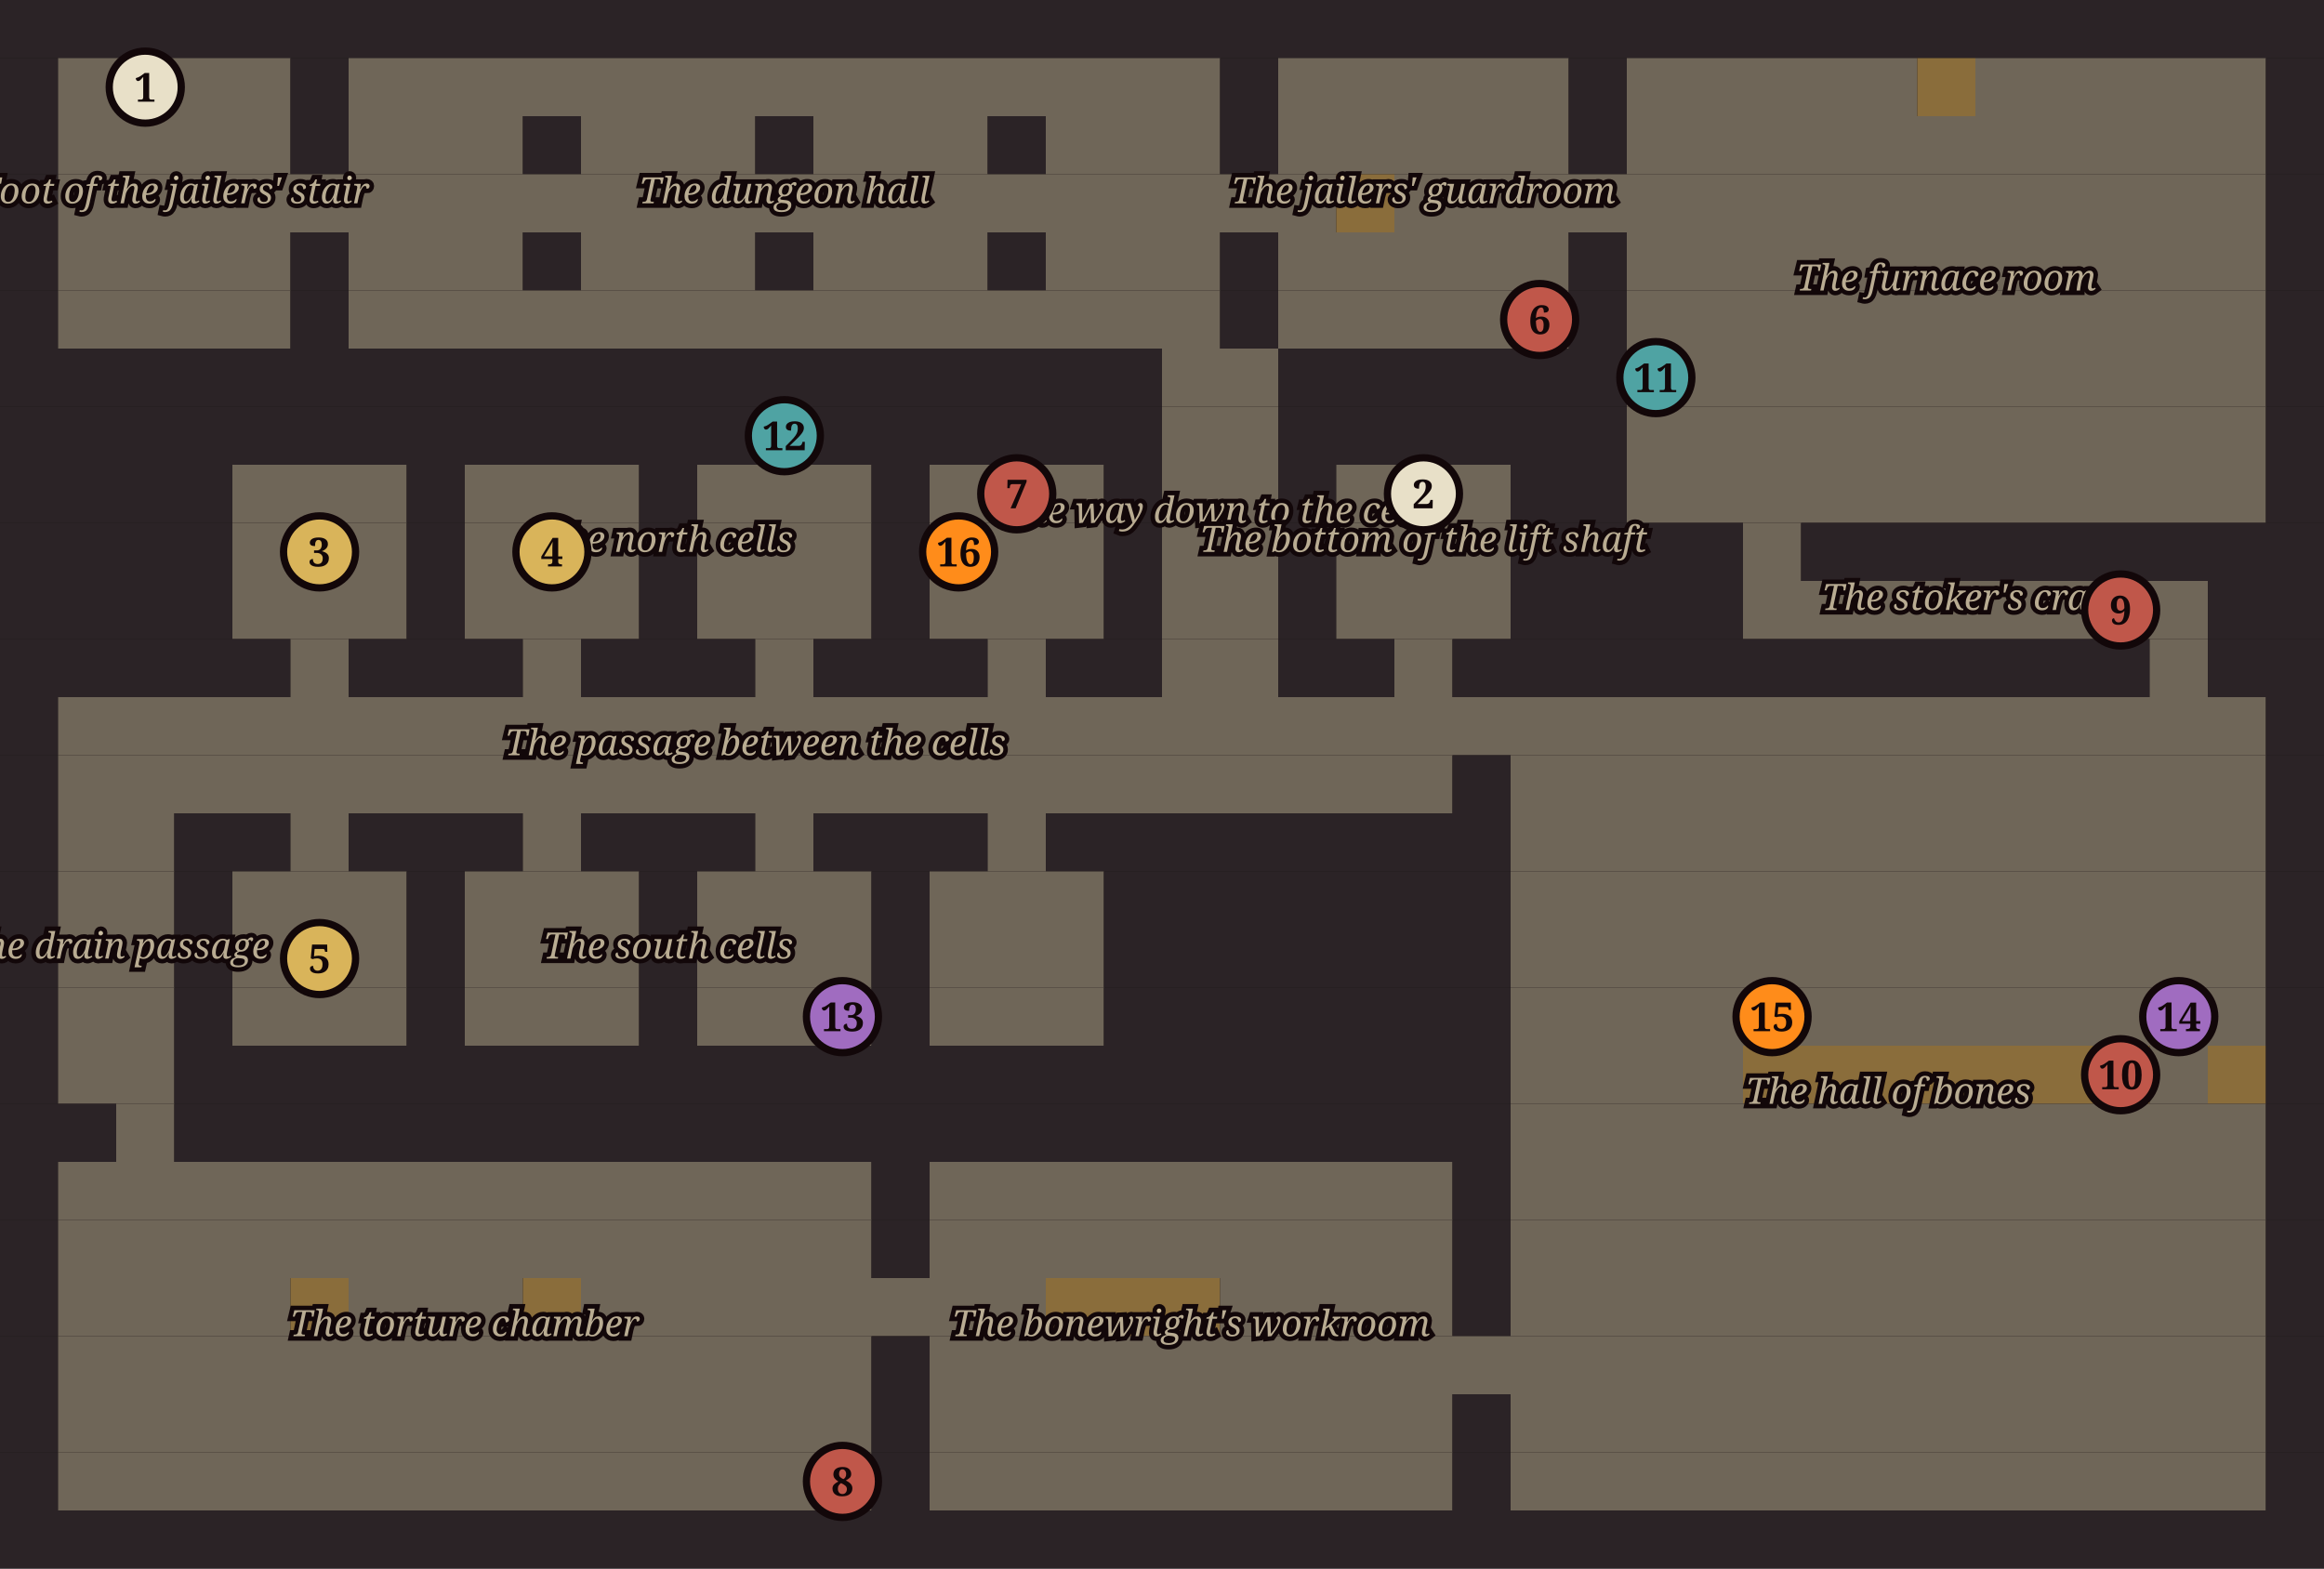
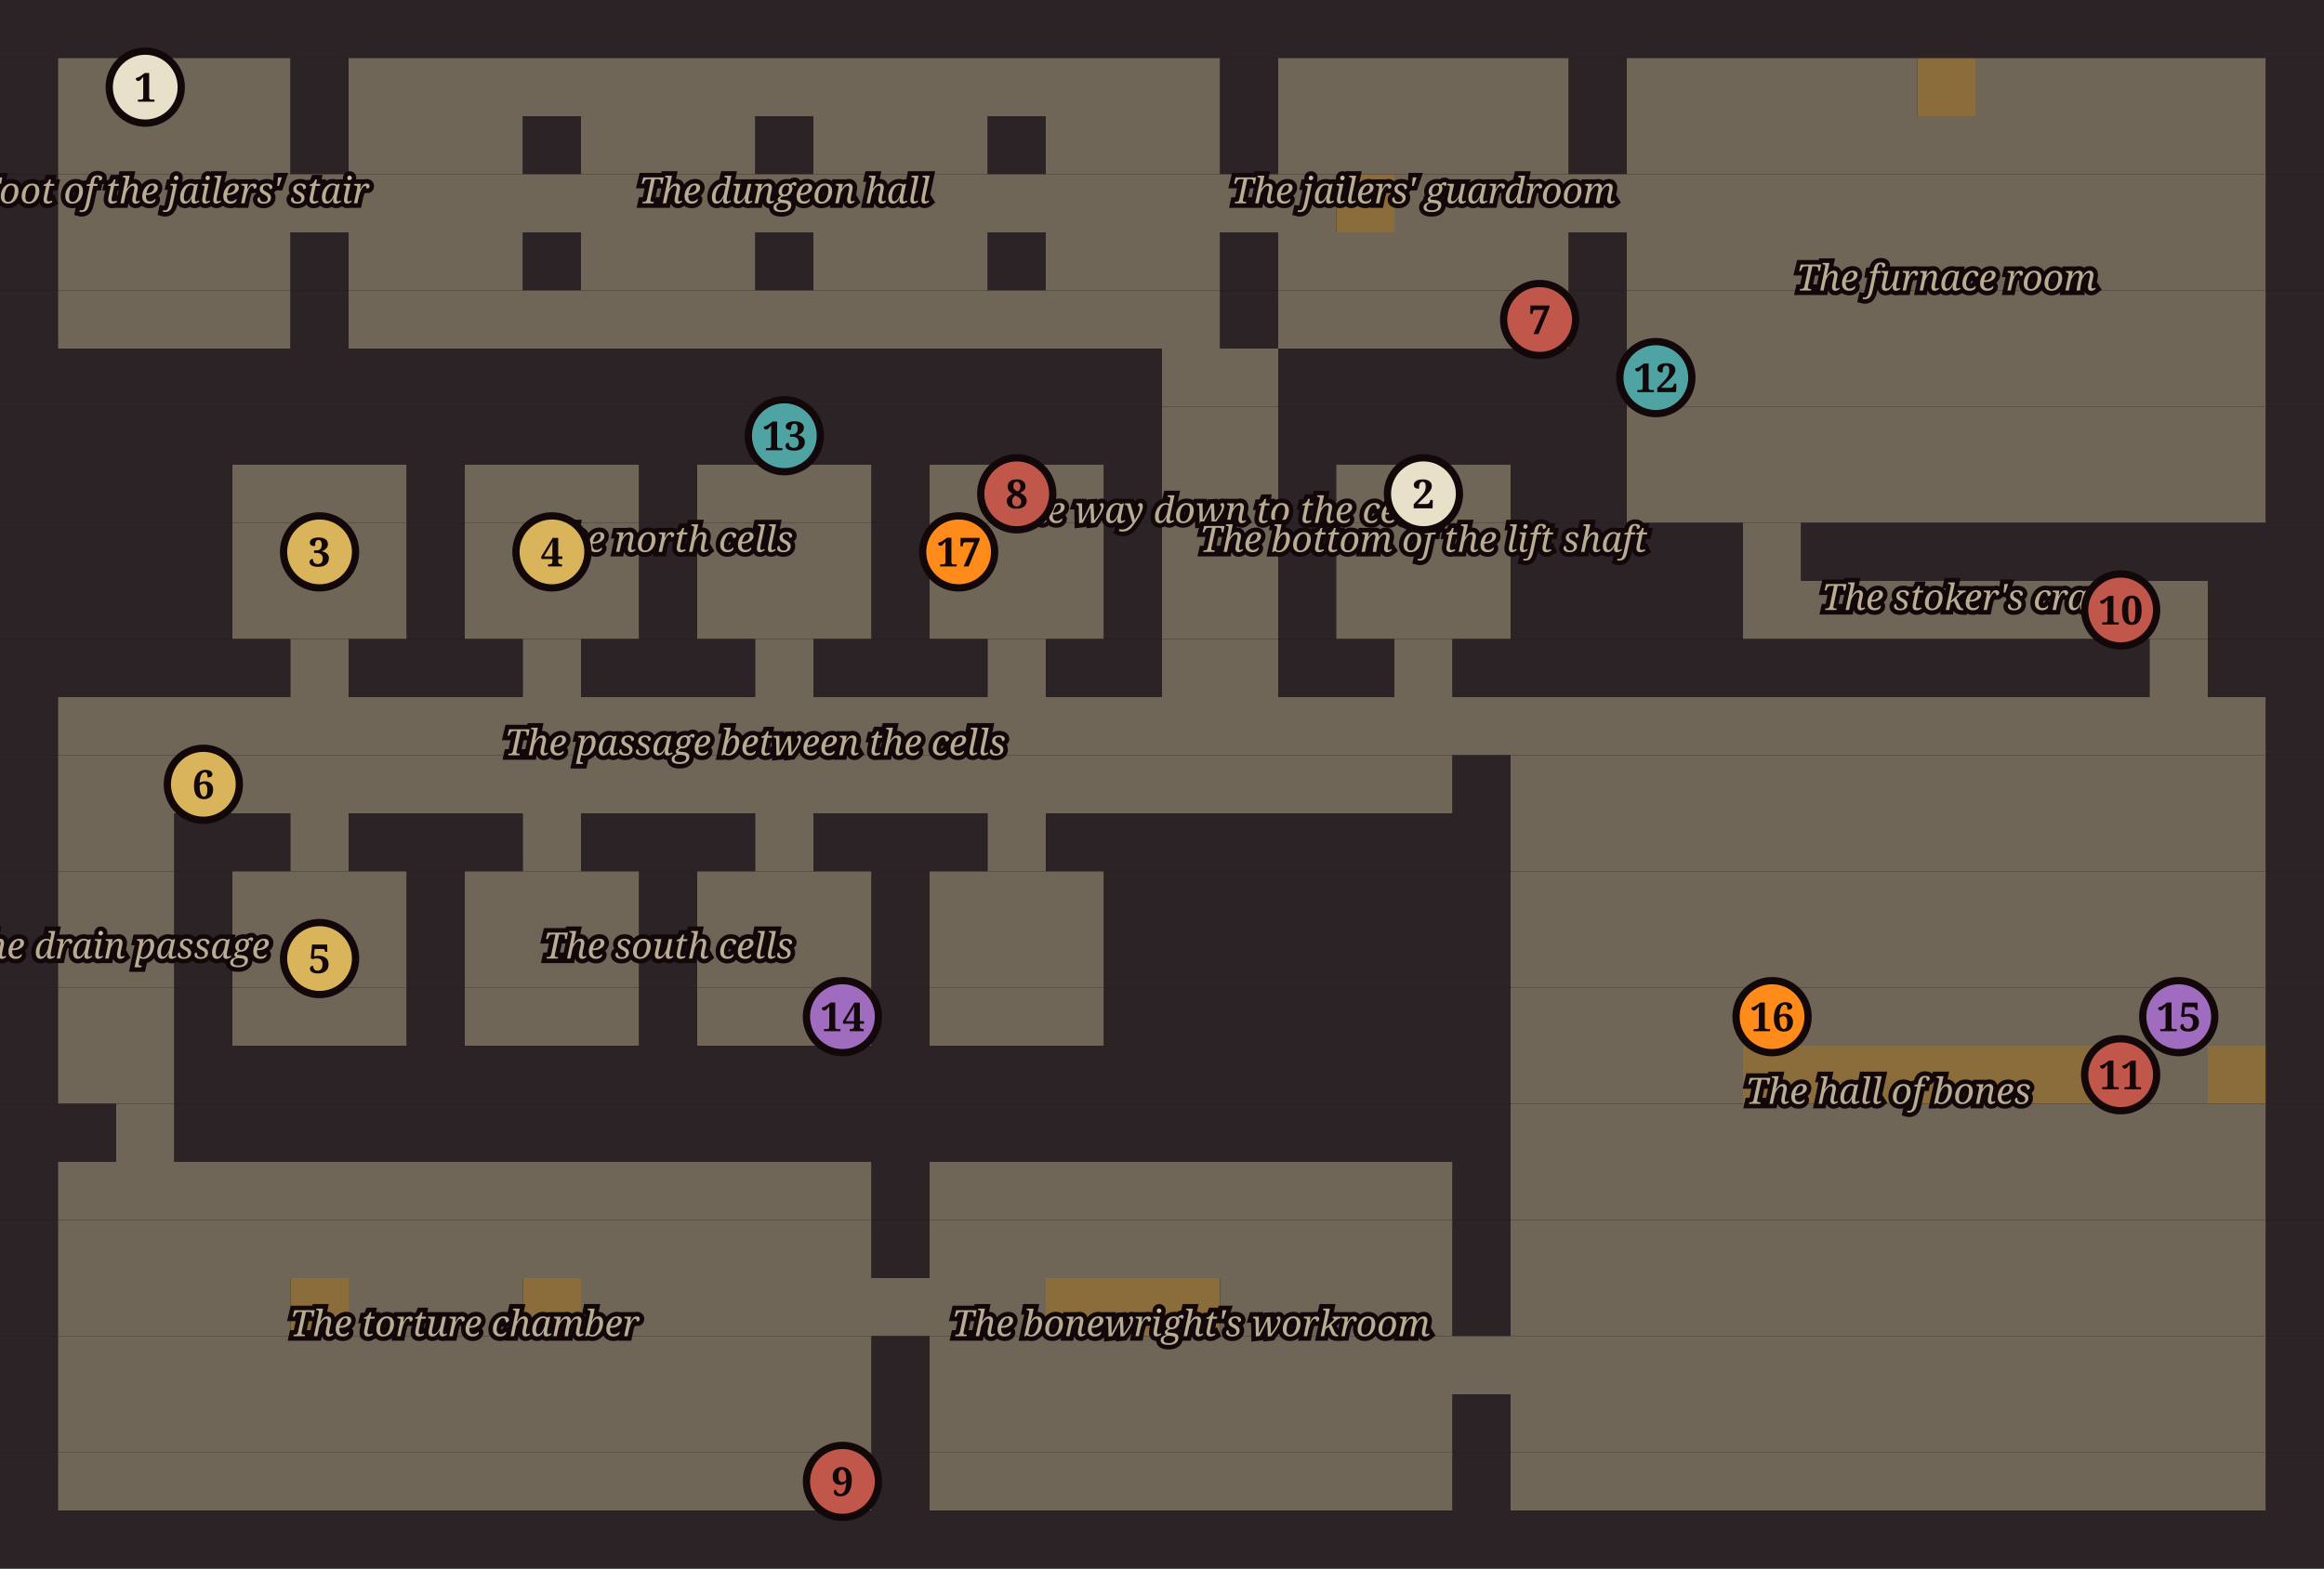
<svg xmlns="http://www.w3.org/2000/svg" viewBox="0 0 640 432" width="640" height="432" font-family="Georgia, serif">
  <rect width="640" height="432" fill="#1a1416" />
  <rect x="0" y="0" width="640" height="16" fill="#2b2326" />
  <rect x="0" y="16" width="16" height="16" fill="#2b2326" />
  <rect x="16" y="16" width="64" height="16" fill="#6f6658" />
  <rect x="80" y="16" width="16" height="16" fill="#2b2326" />
  <rect x="96" y="16" width="240" height="16" fill="#6f6658" />
  <rect x="336" y="16" width="16" height="16" fill="#2b2326" />
  <rect x="352" y="16" width="80" height="16" fill="#6f6658" />
  <rect x="432" y="16" width="16" height="16" fill="#2b2326" />
  <rect x="448" y="16" width="80" height="16" fill="#6f6658" />
  <rect x="528" y="16" width="16" height="16" fill="#8a6d3b" />
  <rect x="544" y="16" width="80" height="16" fill="#6f6658" />
  <rect x="624" y="16" width="16" height="16" fill="#2b2326" />
  <rect x="0" y="32" width="16" height="16" fill="#2b2326" />
  <rect x="16" y="32" width="64" height="16" fill="#6f6658" />
  <rect x="80" y="32" width="16" height="16" fill="#2b2326" />
  <rect x="96" y="32" width="48" height="16" fill="#6f6658" />
  <rect x="144" y="32" width="16" height="16" fill="#2b2326" />
  <rect x="160" y="32" width="48" height="16" fill="#6f6658" />
  <rect x="208" y="32" width="16" height="16" fill="#2b2326" />
  <rect x="224" y="32" width="48" height="16" fill="#6f6658" />
  <rect x="272" y="32" width="16" height="16" fill="#2b2326" />
  <rect x="288" y="32" width="48" height="16" fill="#6f6658" />
  <rect x="336" y="32" width="16" height="16" fill="#2b2326" />
  <rect x="352" y="32" width="80" height="16" fill="#6f6658" />
  <rect x="432" y="32" width="16" height="16" fill="#2b2326" />
  <rect x="448" y="32" width="176" height="16" fill="#6f6658" />
  <rect x="624" y="32" width="16" height="16" fill="#2b2326" />
  <rect x="0" y="48" width="16" height="16" fill="#2b2326" />
  <rect x="16" y="48" width="352" height="16" fill="#6f6658" />
  <rect x="368" y="48" width="16" height="16" fill="#8a6d3b" />
  <rect x="384" y="48" width="240" height="16" fill="#6f6658" />
  <rect x="624" y="48" width="16" height="16" fill="#2b2326" />
  <rect x="0" y="64" width="16" height="16" fill="#2b2326" />
  <rect x="16" y="64" width="64" height="16" fill="#6f6658" />
  <rect x="80" y="64" width="16" height="16" fill="#2b2326" />
  <rect x="96" y="64" width="48" height="16" fill="#6f6658" />
  <rect x="144" y="64" width="16" height="16" fill="#2b2326" />
  <rect x="160" y="64" width="48" height="16" fill="#6f6658" />
  <rect x="208" y="64" width="16" height="16" fill="#2b2326" />
  <rect x="224" y="64" width="48" height="16" fill="#6f6658" />
  <rect x="272" y="64" width="16" height="16" fill="#2b2326" />
  <rect x="288" y="64" width="48" height="16" fill="#6f6658" />
  <rect x="336" y="64" width="16" height="16" fill="#2b2326" />
  <rect x="352" y="64" width="80" height="16" fill="#6f6658" />
  <rect x="432" y="64" width="16" height="16" fill="#2b2326" />
  <rect x="448" y="64" width="176" height="16" fill="#6f6658" />
  <rect x="624" y="64" width="16" height="16" fill="#2b2326" />
  <rect x="0" y="80" width="16" height="16" fill="#2b2326" />
  <rect x="16" y="80" width="64" height="16" fill="#6f6658" />
  <rect x="80" y="80" width="16" height="16" fill="#2b2326" />
  <rect x="96" y="80" width="240" height="16" fill="#6f6658" />
  <rect x="336" y="80" width="16" height="16" fill="#2b2326" />
  <rect x="352" y="80" width="80" height="16" fill="#6f6658" />
  <rect x="432" y="80" width="16" height="16" fill="#2b2326" />
  <rect x="448" y="80" width="176" height="16" fill="#6f6658" />
  <rect x="624" y="80" width="16" height="16" fill="#2b2326" />
  <rect x="0" y="96" width="320" height="16" fill="#2b2326" />
  <rect x="320" y="96" width="32" height="16" fill="#6f6658" />
  <rect x="352" y="96" width="96" height="16" fill="#2b2326" />
  <rect x="448" y="96" width="176" height="16" fill="#6f6658" />
  <rect x="624" y="96" width="16" height="16" fill="#2b2326" />
  <rect x="0" y="112" width="320" height="16" fill="#2b2326" />
  <rect x="320" y="112" width="32" height="16" fill="#6f6658" />
  <rect x="352" y="112" width="96" height="16" fill="#2b2326" />
  <rect x="448" y="112" width="176" height="16" fill="#6f6658" />
  <rect x="624" y="112" width="16" height="16" fill="#2b2326" />
  <rect x="0" y="128" width="64" height="16" fill="#2b2326" />
  <rect x="64" y="128" width="48" height="16" fill="#6f6658" />
  <rect x="112" y="128" width="16" height="16" fill="#2b2326" />
  <rect x="128" y="128" width="48" height="16" fill="#6f6658" />
  <rect x="176" y="128" width="16" height="16" fill="#2b2326" />
  <rect x="192" y="128" width="48" height="16" fill="#6f6658" />
  <rect x="240" y="128" width="16" height="16" fill="#2b2326" />
  <rect x="256" y="128" width="48" height="16" fill="#6f6658" />
  <rect x="304" y="128" width="16" height="16" fill="#2b2326" />
  <rect x="320" y="128" width="32" height="16" fill="#6f6658" />
  <rect x="352" y="128" width="16" height="16" fill="#2b2326" />
  <rect x="368" y="128" width="48" height="16" fill="#6f6658" />
  <rect x="416" y="128" width="32" height="16" fill="#2b2326" />
  <rect x="448" y="128" width="176" height="16" fill="#6f6658" />
  <rect x="624" y="128" width="16" height="16" fill="#2b2326" />
  <rect x="0" y="144" width="64" height="16" fill="#2b2326" />
  <rect x="64" y="144" width="48" height="16" fill="#6f6658" />
  <rect x="112" y="144" width="16" height="16" fill="#2b2326" />
  <rect x="128" y="144" width="48" height="16" fill="#6f6658" />
  <rect x="176" y="144" width="16" height="16" fill="#2b2326" />
  <rect x="192" y="144" width="48" height="16" fill="#6f6658" />
  <rect x="240" y="144" width="16" height="16" fill="#2b2326" />
  <rect x="256" y="144" width="48" height="16" fill="#6f6658" />
  <rect x="304" y="144" width="16" height="16" fill="#2b2326" />
  <rect x="320" y="144" width="32" height="16" fill="#6f6658" />
  <rect x="352" y="144" width="16" height="16" fill="#2b2326" />
  <rect x="368" y="144" width="48" height="16" fill="#6f6658" />
  <rect x="416" y="144" width="64" height="16" fill="#2b2326" />
  <rect x="480" y="144" width="16" height="16" fill="#6f6658" />
  <rect x="496" y="144" width="144" height="16" fill="#2b2326" />
  <rect x="0" y="160" width="64" height="16" fill="#2b2326" />
  <rect x="64" y="160" width="48" height="16" fill="#6f6658" />
  <rect x="112" y="160" width="16" height="16" fill="#2b2326" />
  <rect x="128" y="160" width="48" height="16" fill="#6f6658" />
  <rect x="176" y="160" width="16" height="16" fill="#2b2326" />
  <rect x="192" y="160" width="48" height="16" fill="#6f6658" />
  <rect x="240" y="160" width="16" height="16" fill="#2b2326" />
  <rect x="256" y="160" width="48" height="16" fill="#6f6658" />
  <rect x="304" y="160" width="16" height="16" fill="#2b2326" />
  <rect x="320" y="160" width="32" height="16" fill="#6f6658" />
  <rect x="352" y="160" width="16" height="16" fill="#2b2326" />
  <rect x="368" y="160" width="48" height="16" fill="#6f6658" />
  <rect x="416" y="160" width="64" height="16" fill="#2b2326" />
  <rect x="480" y="160" width="128" height="16" fill="#6f6658" />
  <rect x="608" y="160" width="32" height="16" fill="#2b2326" />
  <rect x="0" y="176" width="80" height="16" fill="#2b2326" />
  <rect x="80" y="176" width="16" height="16" fill="#6f6658" />
  <rect x="96" y="176" width="48" height="16" fill="#2b2326" />
  <rect x="144" y="176" width="16" height="16" fill="#6f6658" />
  <rect x="160" y="176" width="48" height="16" fill="#2b2326" />
  <rect x="208" y="176" width="16" height="16" fill="#6f6658" />
  <rect x="224" y="176" width="48" height="16" fill="#2b2326" />
  <rect x="272" y="176" width="16" height="16" fill="#6f6658" />
  <rect x="288" y="176" width="32" height="16" fill="#2b2326" />
  <rect x="320" y="176" width="32" height="16" fill="#6f6658" />
  <rect x="352" y="176" width="32" height="16" fill="#2b2326" />
  <rect x="384" y="176" width="16" height="16" fill="#6f6658" />
  <rect x="400" y="176" width="192" height="16" fill="#2b2326" />
  <rect x="592" y="176" width="16" height="16" fill="#6f6658" />
  <rect x="608" y="176" width="32" height="16" fill="#2b2326" />
  <rect x="0" y="192" width="16" height="16" fill="#2b2326" />
  <rect x="16" y="192" width="608" height="16" fill="#6f6658" />
  <rect x="624" y="192" width="16" height="16" fill="#2b2326" />
  <rect x="0" y="208" width="16" height="16" fill="#2b2326" />
  <rect x="16" y="208" width="384" height="16" fill="#6f6658" />
  <rect x="400" y="208" width="16" height="16" fill="#2b2326" />
  <rect x="416" y="208" width="208" height="16" fill="#6f6658" />
  <rect x="624" y="208" width="16" height="16" fill="#2b2326" />
  <rect x="0" y="224" width="16" height="16" fill="#2b2326" />
  <rect x="16" y="224" width="32" height="16" fill="#6f6658" />
  <rect x="48" y="224" width="32" height="16" fill="#2b2326" />
  <rect x="80" y="224" width="16" height="16" fill="#6f6658" />
  <rect x="96" y="224" width="48" height="16" fill="#2b2326" />
  <rect x="144" y="224" width="16" height="16" fill="#6f6658" />
  <rect x="160" y="224" width="48" height="16" fill="#2b2326" />
  <rect x="208" y="224" width="16" height="16" fill="#6f6658" />
  <rect x="224" y="224" width="48" height="16" fill="#2b2326" />
  <rect x="272" y="224" width="16" height="16" fill="#6f6658" />
  <rect x="288" y="224" width="128" height="16" fill="#2b2326" />
  <rect x="416" y="224" width="208" height="16" fill="#6f6658" />
  <rect x="624" y="224" width="16" height="16" fill="#2b2326" />
  <rect x="0" y="240" width="16" height="16" fill="#2b2326" />
  <rect x="16" y="240" width="32" height="16" fill="#6f6658" />
  <rect x="48" y="240" width="16" height="16" fill="#2b2326" />
  <rect x="64" y="240" width="48" height="16" fill="#6f6658" />
  <rect x="112" y="240" width="16" height="16" fill="#2b2326" />
  <rect x="128" y="240" width="48" height="16" fill="#6f6658" />
  <rect x="176" y="240" width="16" height="16" fill="#2b2326" />
  <rect x="192" y="240" width="48" height="16" fill="#6f6658" />
  <rect x="240" y="240" width="16" height="16" fill="#2b2326" />
  <rect x="256" y="240" width="48" height="16" fill="#6f6658" />
  <rect x="304" y="240" width="112" height="16" fill="#2b2326" />
  <rect x="416" y="240" width="208" height="16" fill="#6f6658" />
  <rect x="624" y="240" width="16" height="16" fill="#2b2326" />
  <rect x="0" y="256" width="16" height="16" fill="#2b2326" />
  <rect x="16" y="256" width="32" height="16" fill="#6f6658" />
  <rect x="48" y="256" width="16" height="16" fill="#2b2326" />
  <rect x="64" y="256" width="48" height="16" fill="#6f6658" />
  <rect x="112" y="256" width="16" height="16" fill="#2b2326" />
  <rect x="128" y="256" width="48" height="16" fill="#6f6658" />
  <rect x="176" y="256" width="16" height="16" fill="#2b2326" />
  <rect x="192" y="256" width="48" height="16" fill="#6f6658" />
  <rect x="240" y="256" width="16" height="16" fill="#2b2326" />
  <rect x="256" y="256" width="48" height="16" fill="#6f6658" />
  <rect x="304" y="256" width="112" height="16" fill="#2b2326" />
  <rect x="416" y="256" width="208" height="16" fill="#6f6658" />
  <rect x="624" y="256" width="16" height="16" fill="#2b2326" />
  <rect x="0" y="272" width="16" height="16" fill="#2b2326" />
  <rect x="16" y="272" width="32" height="16" fill="#6f6658" />
  <rect x="48" y="272" width="16" height="16" fill="#2b2326" />
  <rect x="64" y="272" width="48" height="16" fill="#6f6658" />
  <rect x="112" y="272" width="16" height="16" fill="#2b2326" />
  <rect x="128" y="272" width="48" height="16" fill="#6f6658" />
  <rect x="176" y="272" width="16" height="16" fill="#2b2326" />
  <rect x="192" y="272" width="48" height="16" fill="#6f6658" />
  <rect x="240" y="272" width="16" height="16" fill="#2b2326" />
  <rect x="256" y="272" width="48" height="16" fill="#6f6658" />
  <rect x="304" y="272" width="112" height="16" fill="#2b2326" />
  <rect x="416" y="272" width="208" height="16" fill="#6f6658" />
  <rect x="624" y="272" width="16" height="16" fill="#2b2326" />
  <rect x="0" y="288" width="16" height="16" fill="#2b2326" />
  <rect x="16" y="288" width="32" height="16" fill="#6f6658" />
  <rect x="48" y="288" width="368" height="16" fill="#2b2326" />
  <rect x="416" y="288" width="64" height="16" fill="#6f6658" />
  <rect x="480" y="288" width="112" height="16" fill="#8a6d3b" />
  <rect x="592" y="288" width="16" height="16" fill="#6f6658" />
  <rect x="608" y="288" width="16" height="16" fill="#8a6d3b" />
  <rect x="624" y="288" width="16" height="16" fill="#2b2326" />
  <rect x="0" y="304" width="32" height="16" fill="#2b2326" />
  <rect x="32" y="304" width="16" height="16" fill="#6f6658" />
  <rect x="48" y="304" width="368" height="16" fill="#2b2326" />
  <rect x="416" y="304" width="208" height="16" fill="#6f6658" />
  <rect x="624" y="304" width="16" height="16" fill="#2b2326" />
  <rect x="0" y="320" width="16" height="16" fill="#2b2326" />
  <rect x="16" y="320" width="224" height="16" fill="#6f6658" />
  <rect x="240" y="320" width="16" height="16" fill="#2b2326" />
  <rect x="256" y="320" width="144" height="16" fill="#6f6658" />
  <rect x="400" y="320" width="16" height="16" fill="#2b2326" />
  <rect x="416" y="320" width="208" height="16" fill="#6f6658" />
  <rect x="624" y="320" width="16" height="16" fill="#2b2326" />
  <rect x="0" y="336" width="16" height="16" fill="#2b2326" />
  <rect x="16" y="336" width="224" height="16" fill="#6f6658" />
  <rect x="240" y="336" width="16" height="16" fill="#2b2326" />
  <rect x="256" y="336" width="144" height="16" fill="#6f6658" />
  <rect x="400" y="336" width="16" height="16" fill="#2b2326" />
  <rect x="416" y="336" width="208" height="16" fill="#6f6658" />
  <rect x="624" y="336" width="16" height="16" fill="#2b2326" />
  <rect x="0" y="352" width="16" height="16" fill="#2b2326" />
  <rect x="16" y="352" width="64" height="16" fill="#6f6658" />
  <rect x="80" y="352" width="16" height="16" fill="#8a6d3b" />
  <rect x="96" y="352" width="48" height="16" fill="#6f6658" />
  <rect x="144" y="352" width="16" height="16" fill="#8a6d3b" />
  <rect x="160" y="352" width="128" height="16" fill="#6f6658" />
  <rect x="288" y="352" width="48" height="16" fill="#8a6d3b" />
  <rect x="336" y="352" width="64" height="16" fill="#6f6658" />
  <rect x="400" y="352" width="16" height="16" fill="#2b2326" />
  <rect x="416" y="352" width="208" height="16" fill="#6f6658" />
  <rect x="624" y="352" width="16" height="16" fill="#2b2326" />
  <rect x="0" y="368" width="16" height="16" fill="#2b2326" />
  <rect x="16" y="368" width="224" height="16" fill="#6f6658" />
  <rect x="240" y="368" width="16" height="16" fill="#2b2326" />
  <rect x="256" y="368" width="368" height="16" fill="#6f6658" />
  <rect x="624" y="368" width="16" height="16" fill="#2b2326" />
  <rect x="0" y="384" width="16" height="16" fill="#2b2326" />
  <rect x="16" y="384" width="224" height="16" fill="#6f6658" />
  <rect x="240" y="384" width="16" height="16" fill="#2b2326" />
  <rect x="256" y="384" width="144" height="16" fill="#6f6658" />
  <rect x="400" y="384" width="16" height="16" fill="#2b2326" />
  <rect x="416" y="384" width="208" height="16" fill="#6f6658" />
  <rect x="624" y="384" width="16" height="16" fill="#2b2326" />
  <rect x="0" y="400" width="16" height="16" fill="#2b2326" />
  <rect x="16" y="400" width="224" height="16" fill="#6f6658" />
  <rect x="240" y="400" width="16" height="16" fill="#2b2326" />
  <rect x="256" y="400" width="144" height="16" fill="#6f6658" />
  <rect x="400" y="400" width="16" height="16" fill="#2b2326" />
  <rect x="416" y="400" width="208" height="16" fill="#6f6658" />
  <rect x="624" y="400" width="16" height="16" fill="#2b2326" />
  <rect x="0" y="416" width="640" height="16" fill="#2b2326" />
  <text x="48.0" y="56.0" font-size="10" text-anchor="middle" fill="#f0e2c0" fill-opacity="0.75" stroke="#120709" stroke-width="2.5" paint-order="stroke" font-style="italic">Foot of the jailers' stair</text>
  <text x="216.0" y="56.0" font-size="10" text-anchor="middle" fill="#f0e2c0" fill-opacity="0.75" stroke="#120709" stroke-width="2.5" paint-order="stroke" font-style="italic">The dungeon hall</text>
  <text x="392.0" y="56.0" font-size="10" text-anchor="middle" fill="#f0e2c0" fill-opacity="0.75" stroke="#120709" stroke-width="2.5" paint-order="stroke" font-style="italic">The jailers' guardroom</text>
  <text x="536.0" y="80.0" font-size="10" text-anchor="middle" fill="#f0e2c0" fill-opacity="0.75" stroke="#120709" stroke-width="2.5" paint-order="stroke" font-style="italic">The furnace room</text>
  <text x="544.0" y="168.0" font-size="10" text-anchor="middle" fill="#f0e2c0" fill-opacity="0.75" stroke="#120709" stroke-width="2.5" paint-order="stroke" font-style="italic">The stoker's crawl</text>
  <text x="336.0" y="144.0" font-size="10" text-anchor="middle" fill="#f0e2c0" fill-opacity="0.75" stroke="#120709" stroke-width="2.5" paint-order="stroke" font-style="italic">The way down to the cells</text>
  <text x="184.0" y="152.0" font-size="10" text-anchor="middle" fill="#f0e2c0" fill-opacity="0.75" stroke="#120709" stroke-width="2.5" paint-order="stroke" font-style="italic">The north cells</text>
  <text x="208.0" y="208.0" font-size="10" text-anchor="middle" fill="#f0e2c0" fill-opacity="0.75" stroke="#120709" stroke-width="2.5" paint-order="stroke" font-style="italic">The passage between the cells</text>
  <text x="184.0" y="264.0" font-size="10" text-anchor="middle" fill="#f0e2c0" fill-opacity="0.75" stroke="#120709" stroke-width="2.5" paint-order="stroke" font-style="italic">The south cells</text>
  <text x="392.0" y="152.0" font-size="10" text-anchor="middle" fill="#f0e2c0" fill-opacity="0.75" stroke="#120709" stroke-width="2.5" paint-order="stroke" font-style="italic">The bottom of the lift shaft</text>
  <text x="32.0" y="264.0" font-size="10" text-anchor="middle" fill="#f0e2c0" fill-opacity="0.75" stroke="#120709" stroke-width="2.5" paint-order="stroke" font-style="italic">The drain passage</text>
  <text x="128.0" y="368.0" font-size="10" text-anchor="middle" fill="#f0e2c0" fill-opacity="0.75" stroke="#120709" stroke-width="2.5" paint-order="stroke" font-style="italic">The torture chamber</text>
  <text x="328.0" y="368.0" font-size="10" text-anchor="middle" fill="#f0e2c0" fill-opacity="0.75" stroke="#120709" stroke-width="2.5" paint-order="stroke" font-style="italic">The bonewright's workroom</text>
  <text x="520.0" y="304.0" font-size="10" text-anchor="middle" fill="#f0e2c0" fill-opacity="0.75" stroke="#120709" stroke-width="2.5" paint-order="stroke" font-style="italic">The hall of bones</text>
  <circle cx="40.0" cy="24.0" r="9.92" fill="#e8e0c8" stroke="#120709" stroke-width="2" />
  <text x="40.0" y="28.0" font-size="11" text-anchor="middle" fill="#120709" font-weight="bold">1</text>
  <circle cx="392.0" cy="136.0" r="9.92" fill="#e8e0c8" stroke="#120709" stroke-width="2" />
  <text x="392.0" y="140.0" font-size="11" text-anchor="middle" fill="#120709" font-weight="bold">2</text>
  <circle cx="88.0" cy="152.0" r="9.92" fill="#d9b45a" stroke="#120709" stroke-width="2" />
  <text x="88.0" y="156.0" font-size="11" text-anchor="middle" fill="#120709" font-weight="bold">3</text>
  <circle cx="152.0" cy="152.0" r="9.92" fill="#d9b45a" stroke="#120709" stroke-width="2" />
  <text x="152.0" y="156.0" font-size="11" text-anchor="middle" fill="#120709" font-weight="bold">4</text>
  <circle cx="88.0" cy="264.0" r="9.92" fill="#d9b45a" stroke="#120709" stroke-width="2" />
  <text x="88.0" y="268.0" font-size="11" text-anchor="middle" fill="#120709" font-weight="bold">5</text>
+   <circle cx="56.0" cy="216.0" r="9.92" fill="#d9b45a" stroke="#120709" stroke-width="2" />
+   <text x="56.0" y="220.0" font-size="11" text-anchor="middle" fill="#120709" font-weight="bold">6</text>
  <circle cx="424.0" cy="88.0" r="9.92" fill="#c0574a" stroke="#120709" stroke-width="2" />
-   <text x="424.0" y="92.0" font-size="11" text-anchor="middle" fill="#120709" font-weight="bold">6</text>
+   <text x="424.0" y="92.0" font-size="11" text-anchor="middle" fill="#120709" font-weight="bold">7</text>
  <circle cx="280.0" cy="136.0" r="9.92" fill="#c0574a" stroke="#120709" stroke-width="2" />
-   <text x="280.0" y="140.0" font-size="11" text-anchor="middle" fill="#120709" font-weight="bold">7</text>
+   <text x="280.0" y="140.0" font-size="11" text-anchor="middle" fill="#120709" font-weight="bold">8</text>
  <circle cx="232.0" cy="408.0" r="9.92" fill="#c0574a" stroke="#120709" stroke-width="2" />
-   <text x="232.0" y="412.0" font-size="11" text-anchor="middle" fill="#120709" font-weight="bold">8</text>
+   <text x="232.0" y="412.0" font-size="11" text-anchor="middle" fill="#120709" font-weight="bold">9</text>
  <circle cx="584.0" cy="168.0" r="9.92" fill="#c0574a" stroke="#120709" stroke-width="2" />
-   <text x="584.0" y="172.0" font-size="11" text-anchor="middle" fill="#120709" font-weight="bold">9</text>
+   <text x="584.0" y="172.0" font-size="11" text-anchor="middle" fill="#120709" font-weight="bold">10</text>
  <circle cx="584.0" cy="296.0" r="9.92" fill="#c0574a" stroke="#120709" stroke-width="2" />
-   <text x="584.0" y="300.0" font-size="11" text-anchor="middle" fill="#120709" font-weight="bold">10</text>
+   <text x="584.0" y="300.0" font-size="11" text-anchor="middle" fill="#120709" font-weight="bold">11</text>
  <circle cx="456.0" cy="104.0" r="9.92" fill="#4fa3a3" stroke="#120709" stroke-width="2" />
-   <text x="456.0" y="108.0" font-size="11" text-anchor="middle" fill="#120709" font-weight="bold">11</text>
+   <text x="456.0" y="108.0" font-size="11" text-anchor="middle" fill="#120709" font-weight="bold">12</text>
  <circle cx="216.0" cy="120.0" r="9.92" fill="#4fa3a3" stroke="#120709" stroke-width="2" />
-   <text x="216.0" y="124.0" font-size="11" text-anchor="middle" fill="#120709" font-weight="bold">12</text>
+   <text x="216.0" y="124.0" font-size="11" text-anchor="middle" fill="#120709" font-weight="bold">13</text>
  <circle cx="232.0" cy="280.0" r="9.92" fill="#a06cc0" stroke="#120709" stroke-width="2" />
-   <text x="232.0" y="284.0" font-size="11" text-anchor="middle" fill="#120709" font-weight="bold">13</text>
+   <text x="232.0" y="284.0" font-size="11" text-anchor="middle" fill="#120709" font-weight="bold">14</text>
  <circle cx="600.0" cy="280.0" r="9.92" fill="#a06cc0" stroke="#120709" stroke-width="2" />
-   <text x="600.0" y="284.0" font-size="11" text-anchor="middle" fill="#120709" font-weight="bold">14</text>
+   <text x="600.0" y="284.0" font-size="11" text-anchor="middle" fill="#120709" font-weight="bold">15</text>
  <circle cx="488.0" cy="280.0" r="9.92" fill="#ff8c1a" stroke="#120709" stroke-width="2" />
-   <text x="488.0" y="284.0" font-size="11" text-anchor="middle" fill="#120709" font-weight="bold">15</text>
+   <text x="488.0" y="284.0" font-size="11" text-anchor="middle" fill="#120709" font-weight="bold">16</text>
  <circle cx="264.0" cy="152.0" r="9.92" fill="#ff8c1a" stroke="#120709" stroke-width="2" />
-   <text x="264.0" y="156.0" font-size="11" text-anchor="middle" fill="#120709" font-weight="bold">16</text>
+   <text x="264.0" y="156.0" font-size="11" text-anchor="middle" fill="#120709" font-weight="bold">17</text>
</svg>
